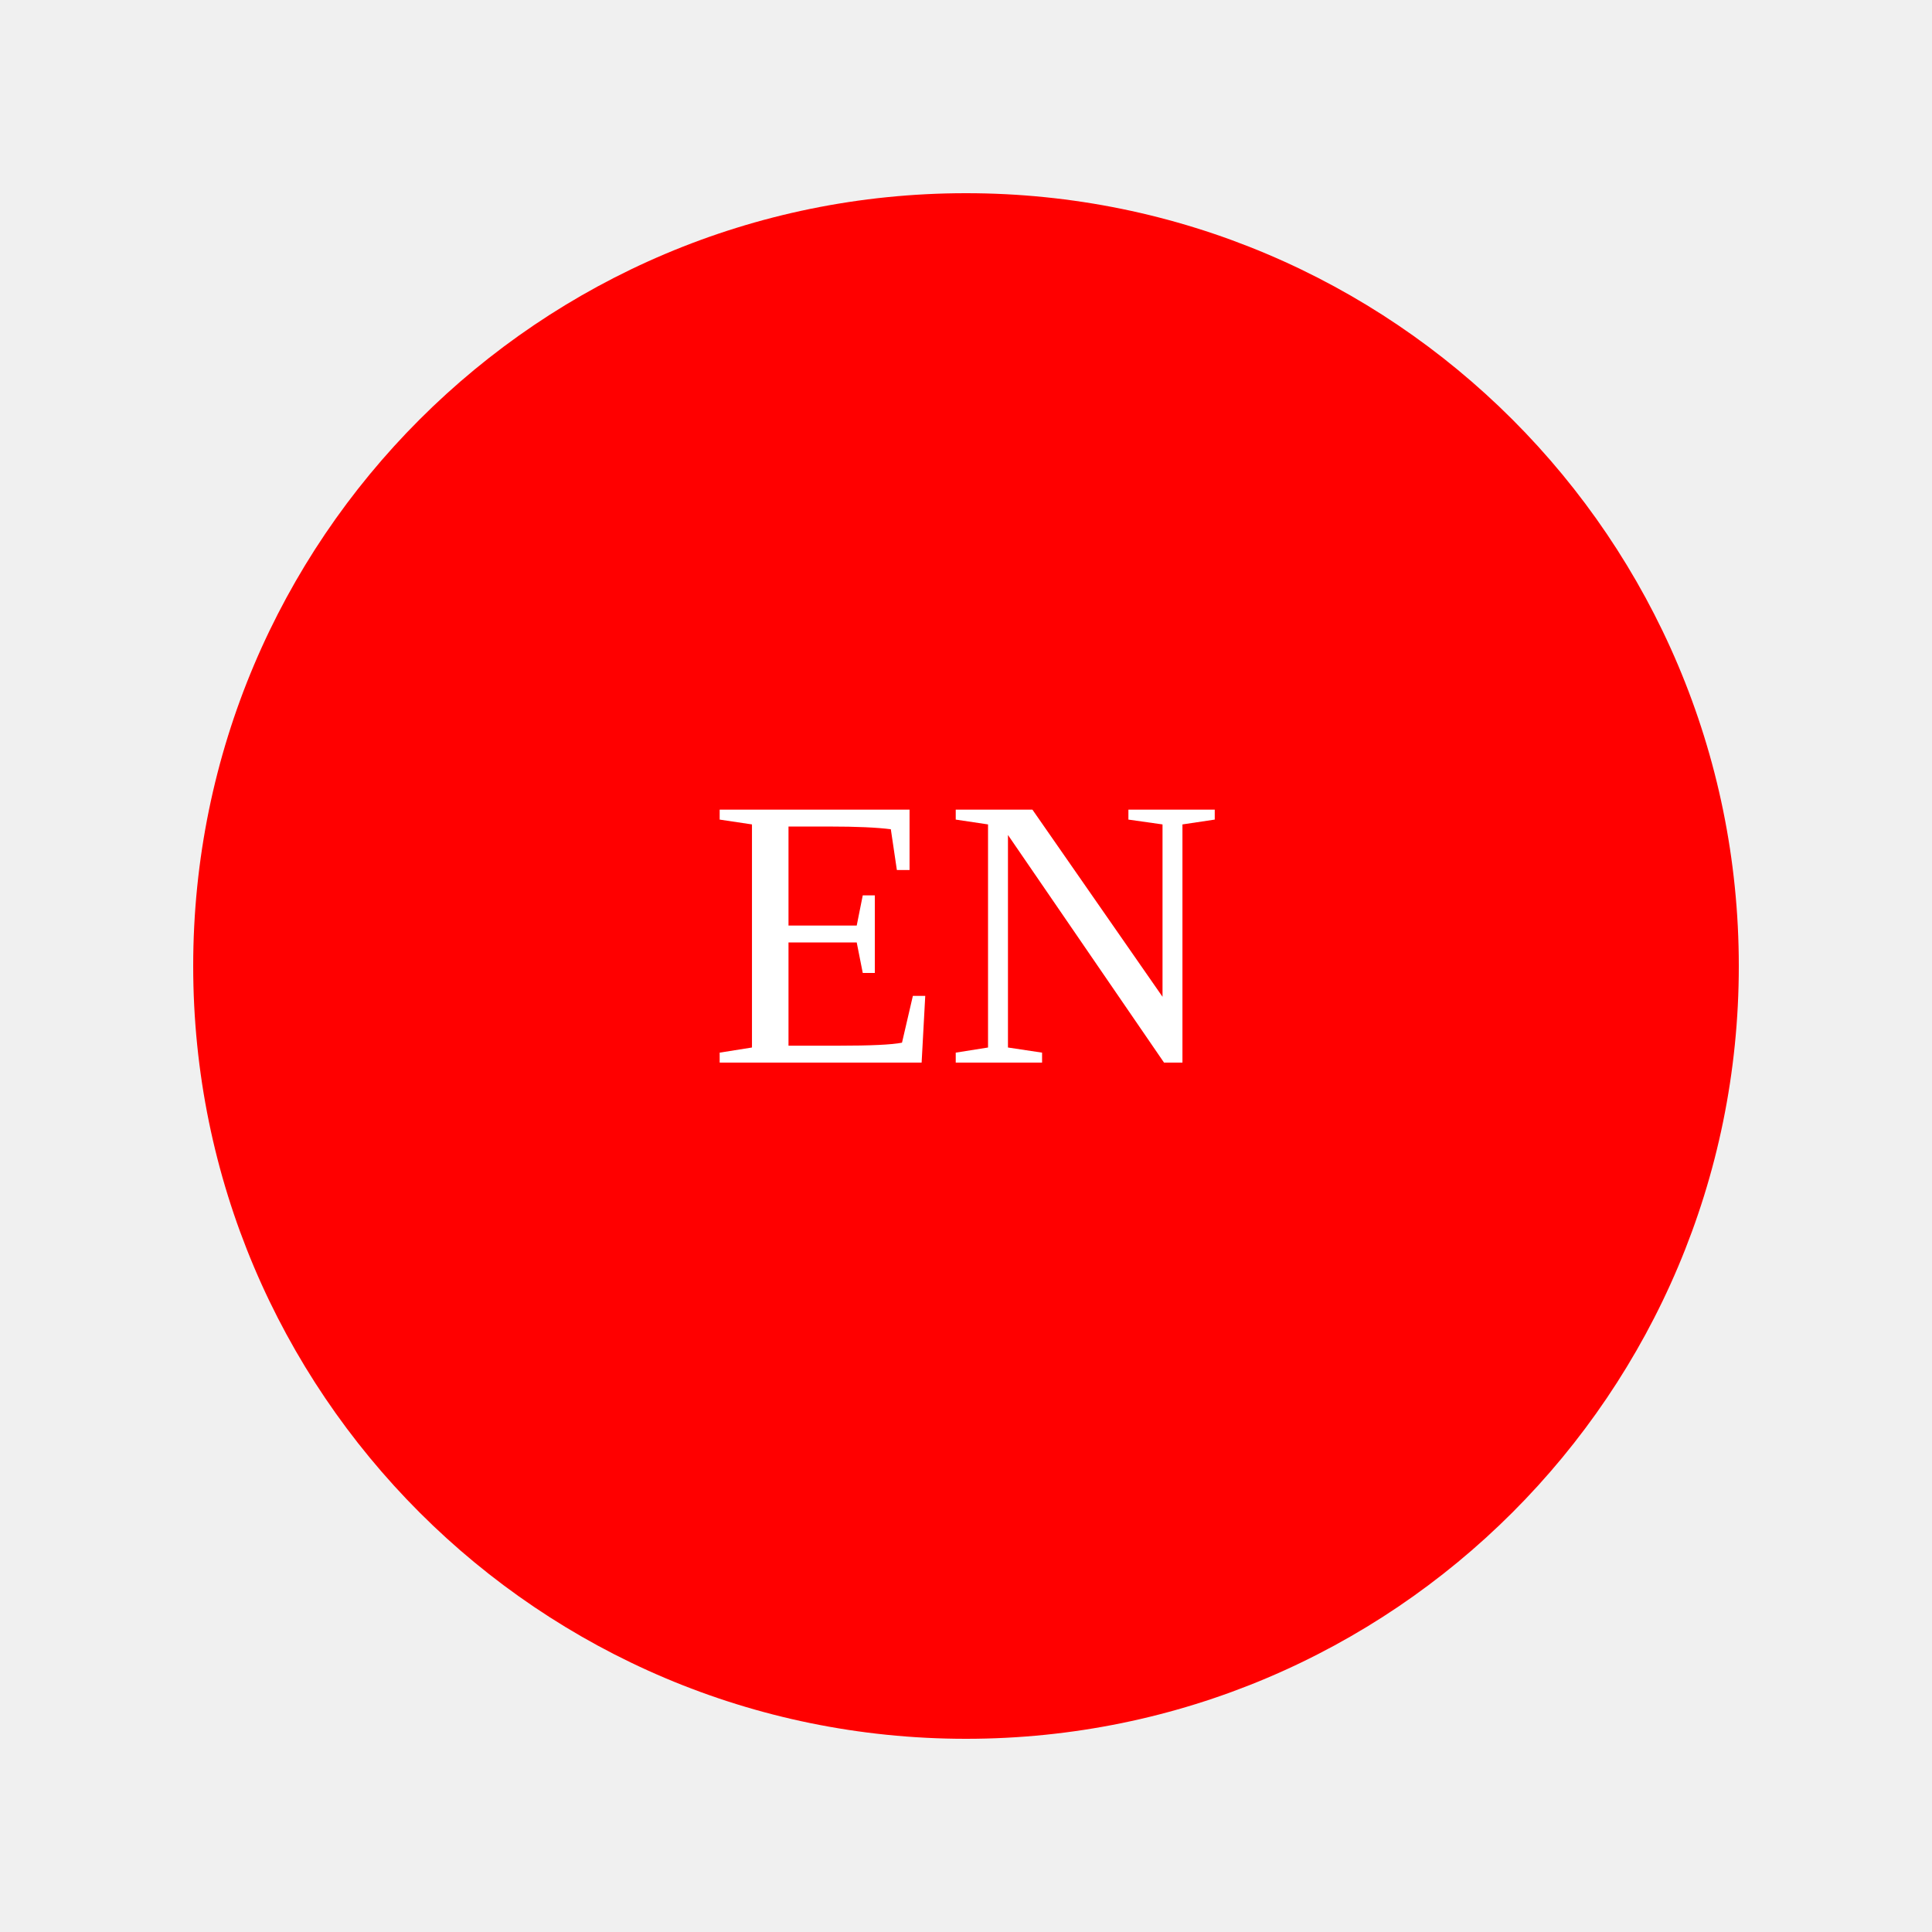
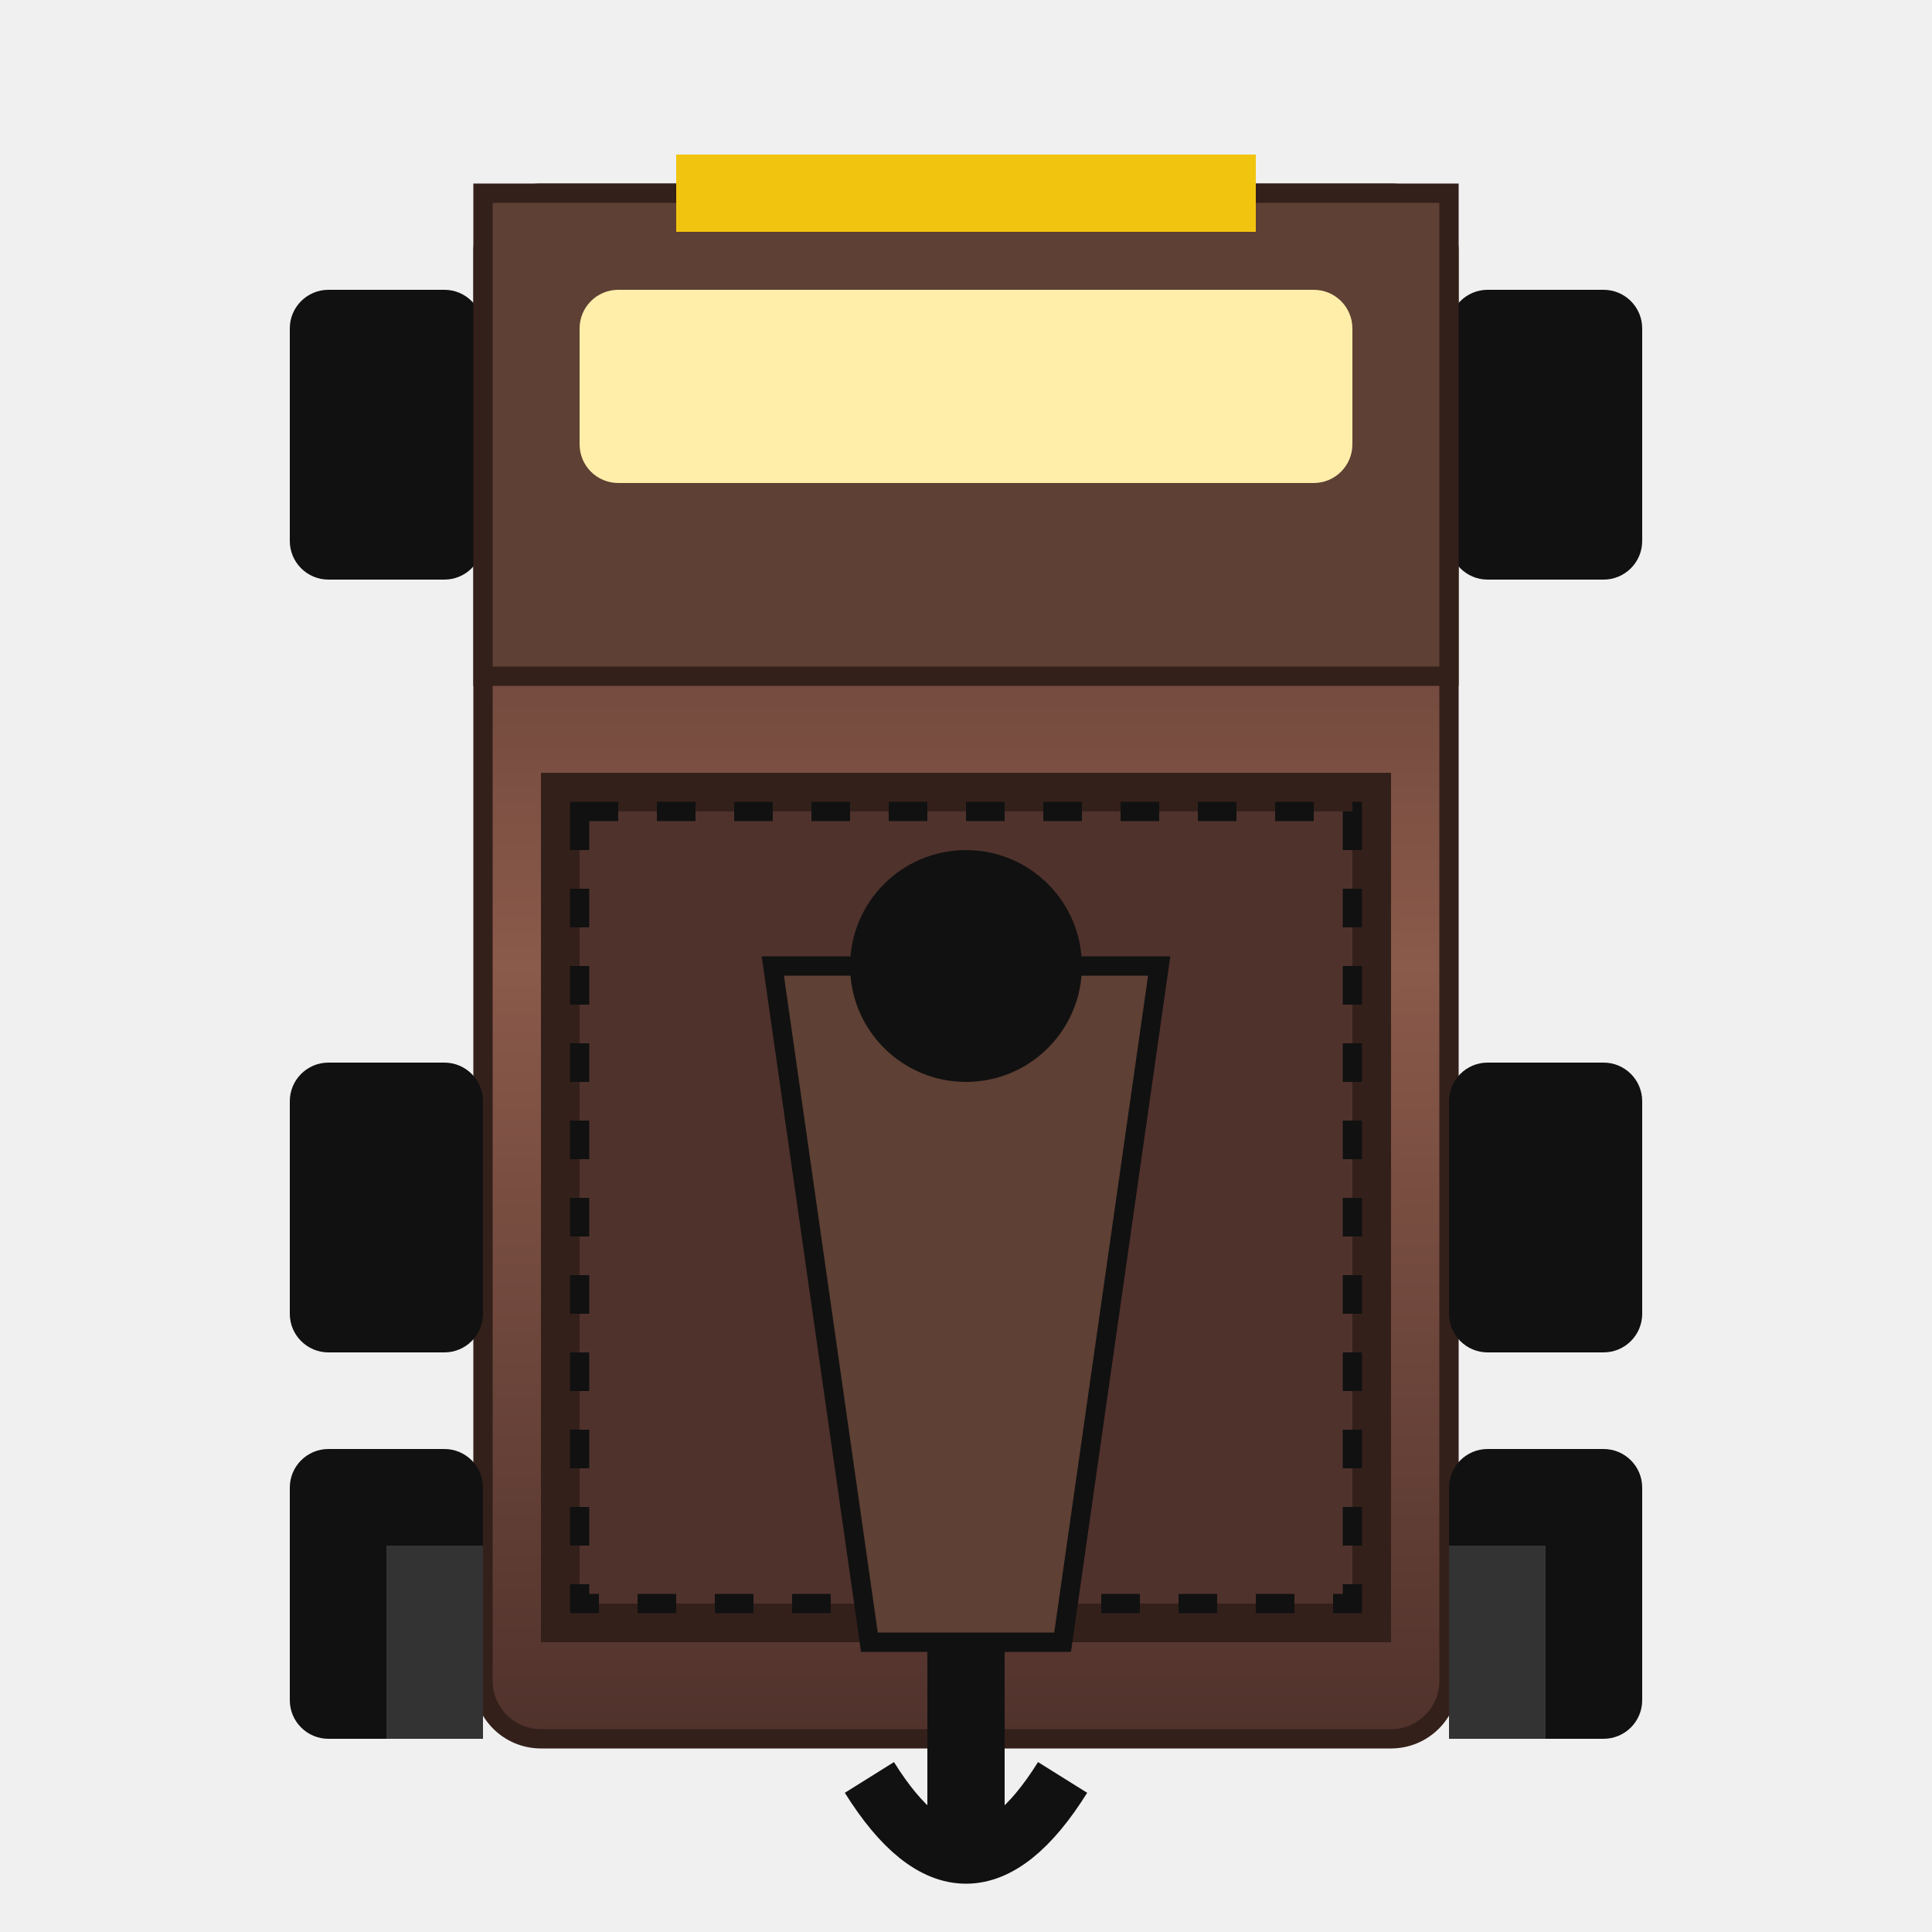
- <svg xmlns="http://www.w3.org/2000/svg" width="100" height="100">
-   <circle cx="50" cy="50" r="40" fill="red" />
-   <text x="50" y="55" font-size="20" text-anchor="middle" fill="white">EN</text>
+ <svg xmlns="http://www.w3.org/2000/svg" viewBox="0 0 100 100">
+   <defs>
+     <linearGradient id="bodyGradRed" x1="0%" y1="0%" x2="0%" y2="100%">
+       <stop offset="0%" stop-color="#50322c" />
+       <stop offset="50%" stop-color="#8a5a4a" />
+       <stop offset="100%" stop-color="#50322c" />
+     </linearGradient>
+   </defs>
+   <g>
+     <rect x="25" y="10" width="50" height="80" rx="3" fill="url(#bodyGradRed)" stroke="#34201a" />
+     <rect x="15" y="15" width="10" height="15" rx="2" fill="#111" />
+     <rect x="75" y="15" width="10" height="15" rx="2" fill="#111" />
+     <rect x="15" y="55" width="10" height="15" rx="2" fill="#111" />
+     <rect x="75" y="55" width="10" height="15" rx="2" fill="#111" />
+     <rect x="15" y="75" width="10" height="15" rx="2" fill="#111" />
+     <rect x="75" y="75" width="10" height="15" rx="2" fill="#111" />
+     <path d="M25 10 L75 10 L75 35 L25 35 Z" fill="#5e4034" stroke="#34201a" />
+     <rect x="30" y="15" width="40" height="10" rx="2" fill="#ffeeaa" />
+     <rect x="35" y="8" width="30" height="4" fill="#f1c40f" />
+     <rect x="28" y="40" width="44" height="45" fill="#34201a" />
+     <rect x="30" y="42" width="40" height="41" fill="#50322c" stroke="#111" stroke-dasharray="2 2" />
+     <path d="M40 50 L60 50 L55 85 L45 85 Z" fill="#5e4034" stroke="#111" />
+     <circle cx="50" cy="50" r="6" fill="#111" />
+     <path d="M48 85 L52 85 L52 95 L48 95 Z" fill="#111" />
+     <path d="M45 92 Q50 100, 55 92" stroke="#111" stroke-width="3" fill="none" />
+     <rect x="20" y="80" width="5" height="10" fill="#333" />
+     <rect x="75" y="80" width="5" height="10" fill="#333" />
+   </g>
</svg>
